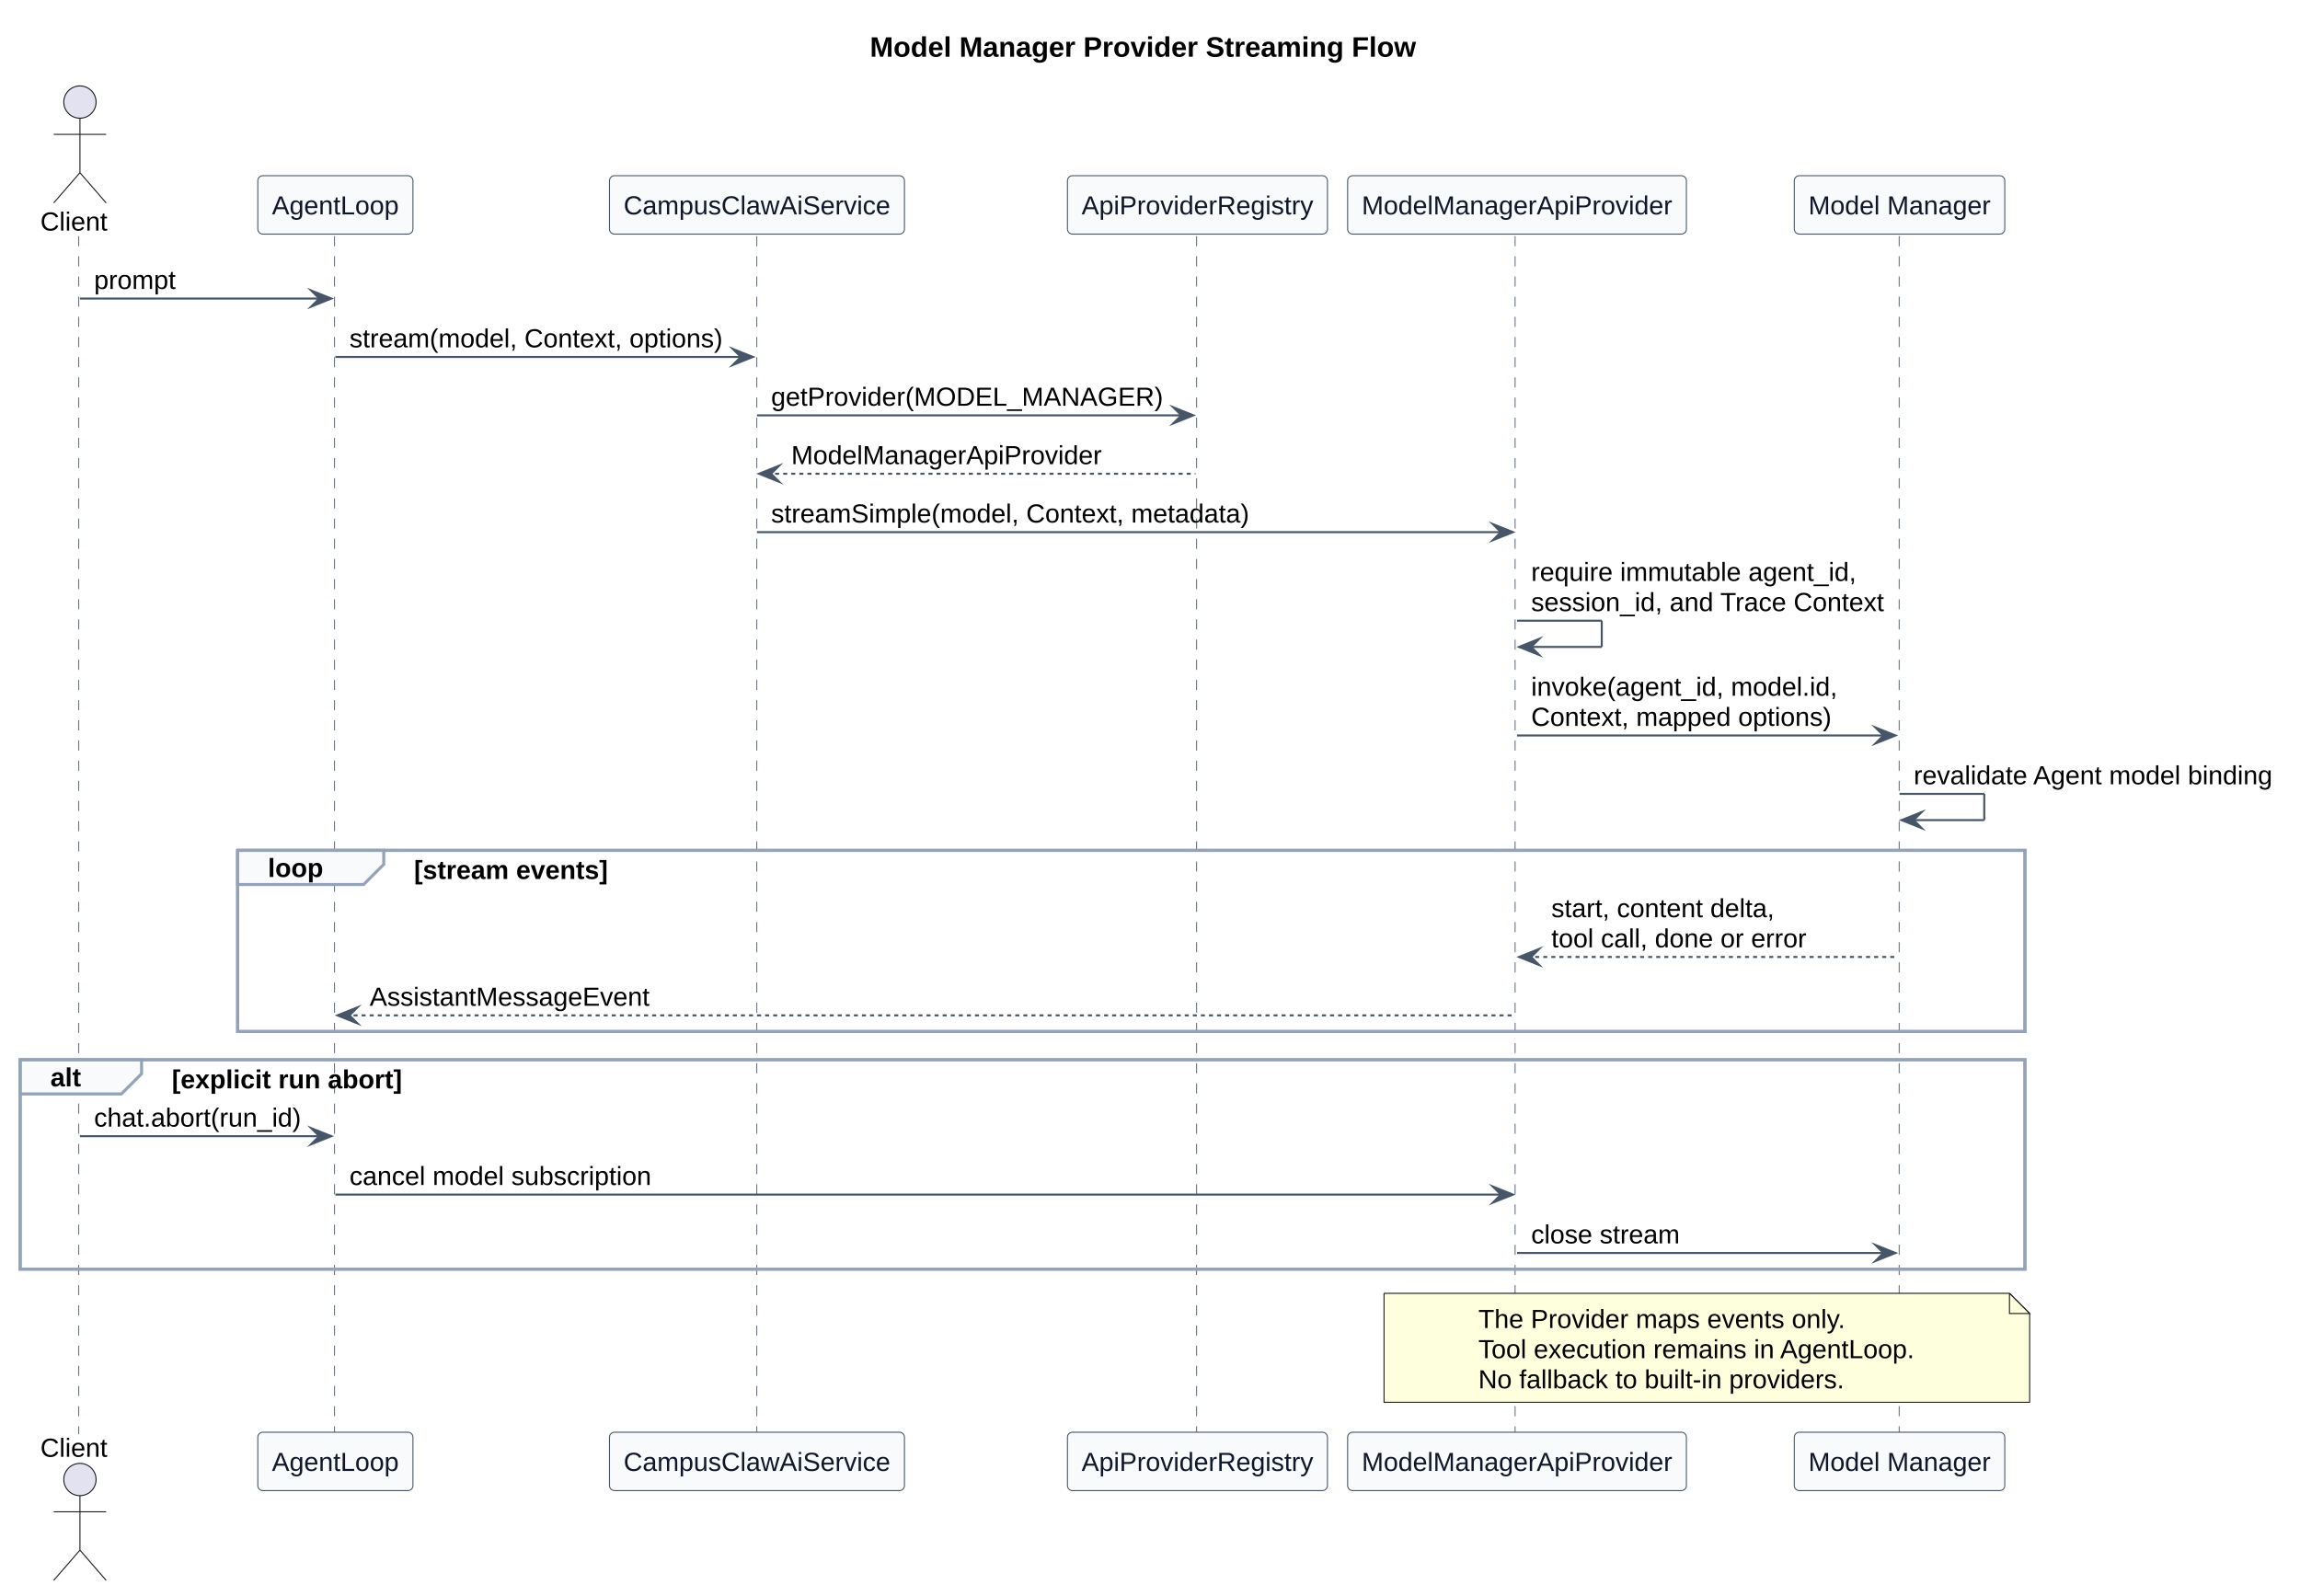
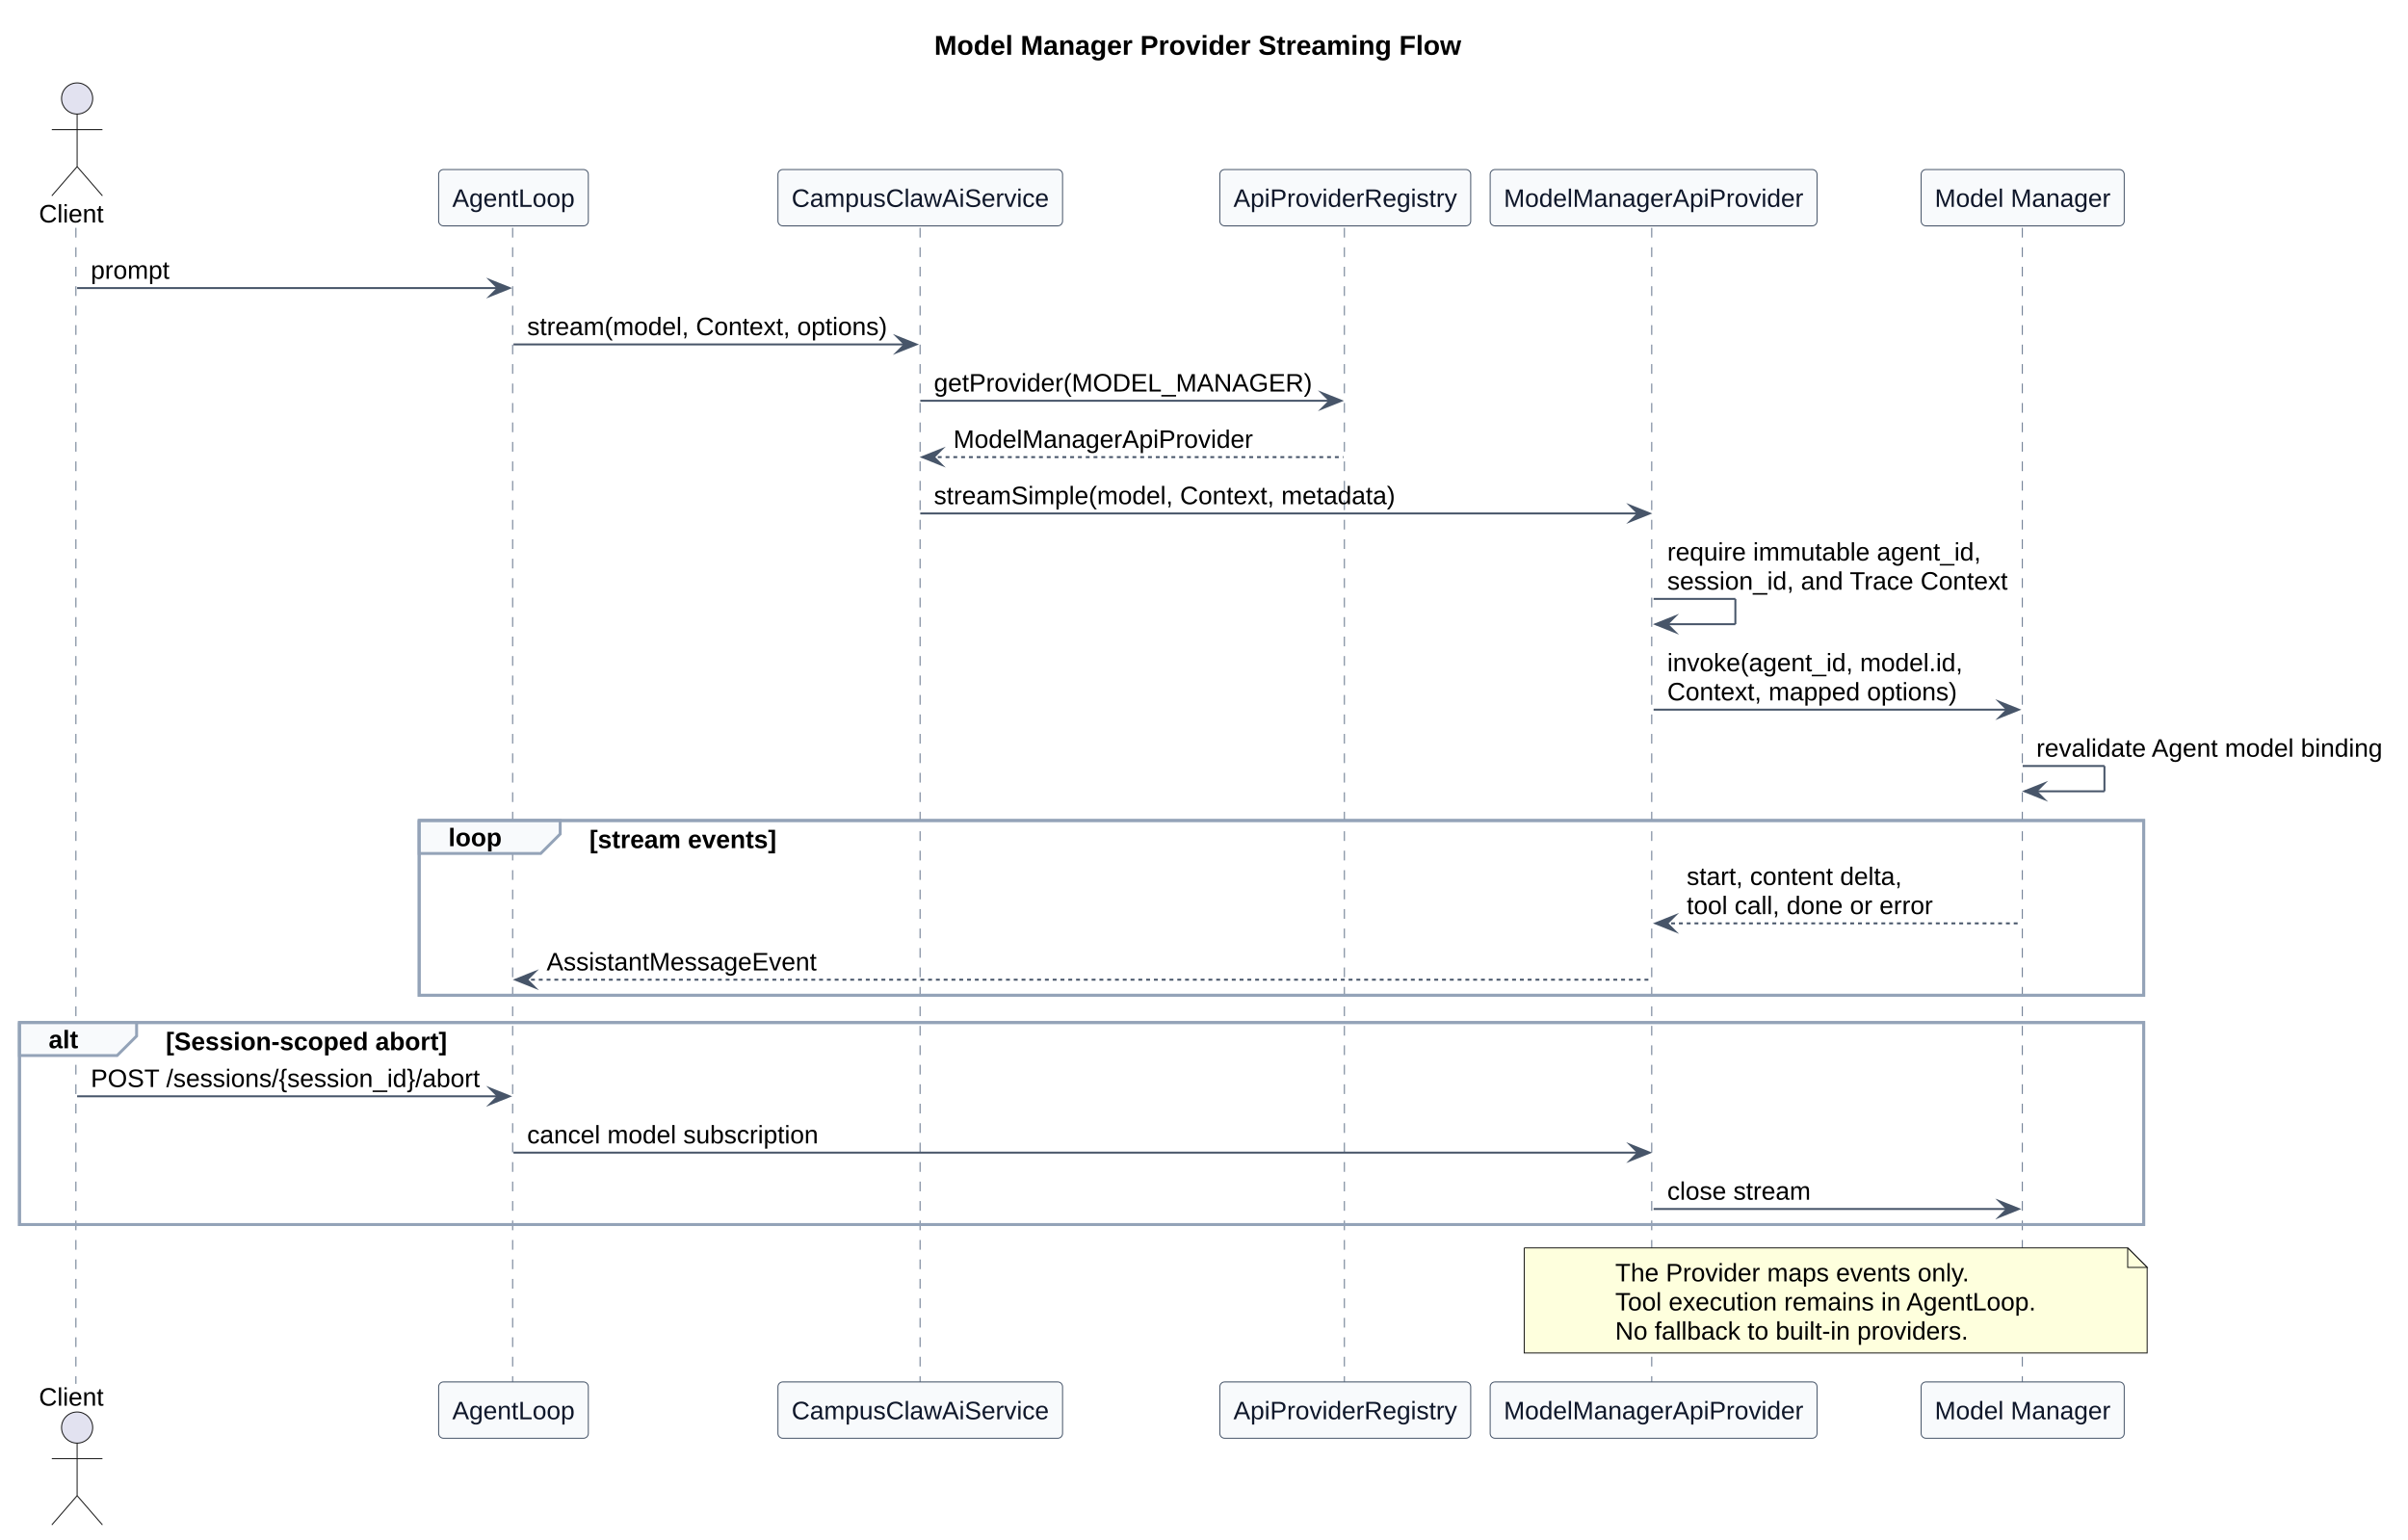
- <svg xmlns="http://www.w3.org/2000/svg" contentStyleType="text/css" data-diagram-type="SEQUENCE" height="791px" preserveAspectRatio="none" style="width:1140px;height:791px;background:#FFFFFF;" version="1.1" viewBox="0 0 1140 791" width="1140px" zoomAndPan="magnify">
+ <svg xmlns="http://www.w3.org/2000/svg" contentStyleType="text/css" data-diagram-type="SEQUENCE" height="791px" preserveAspectRatio="none" style="width:1237px;height:791px;background:#FFFFFF;" version="1.1" viewBox="0 0 1237 791" width="1237px" zoomAndPan="magnify">
  <defs />
  <g>
    <g class="title" data-source-line="354">
-       <text fill="#000000" font-family="Arial" font-size="14" font-weight="700" lengthAdjust="spacing" textLength="270.717" x="431.15" y="28.132">Model Manager Provider Streaming Flow</text>
+       <text fill="#000000" font-family="Arial" font-size="14" font-weight="700" lengthAdjust="spacing" textLength="270.717" x="479.925" y="28.132">Model Manager Provider Streaming Flow</text>
    </g>
-     <rect fill="none" height="89.795" style="stroke:#94A3B8;stroke-width:1.5;" width="885.889" x="117.782" y="421.535" />
-     <rect fill="none" height="103.795" style="stroke:#94A3B8;stroke-width:1.5;" width="993.671" x="10" y="525.33" />
+     <rect fill="none" height="89.795" style="stroke:#94A3B8;stroke-width:1.5;" width="885.889" x="215.333" y="421.535" />
+     <rect fill="none" height="103.795" style="stroke:#94A3B8;stroke-width:1.5;" width="1091.222" x="10" y="525.33" />
    <g class="participant-lifeline" data-entity-uid="part1" data-qualified-name="Client" data-source-line="383" id="part1-lifeline">
      <g>
        <rect fill="#000000" fill-opacity="0" height="593.923" width="8" x="35.618" y="117.047" />
        <line style="stroke:#64748B;stroke-width:0.5;stroke-dasharray:5,5;" x1="39" x2="39" y1="117.047" y2="710.971" />
      </g>
    </g>
    <g class="participant-lifeline" data-entity-uid="part2" data-qualified-name="Loop" data-source-line="384" id="part2-lifeline">
      <g>
-         <rect fill="#000000" fill-opacity="0" height="593.923" width="8" x="162.228" y="117.047" />
-         <line style="stroke:#64748B;stroke-width:0.5;stroke-dasharray:5,5;" x1="165.782" x2="165.782" y1="117.047" y2="710.971" />
+         <rect fill="#000000" fill-opacity="0" height="593.923" width="8" x="259.779" y="117.047" />
+         <line style="stroke:#64748B;stroke-width:0.5;stroke-dasharray:5,5;" x1="263.332" x2="263.332" y1="117.047" y2="710.971" />
      </g>
    </g>
    <g class="participant-lifeline" data-entity-uid="part3" data-qualified-name="AiService" data-source-line="385" id="part3-lifeline">
      <g>
-         <rect fill="#000000" fill-opacity="0" height="593.923" width="8" x="371.192" y="117.047" />
-         <line style="stroke:#64748B;stroke-width:0.5;stroke-dasharray:5,5;" x1="375.088" x2="375.088" y1="117.047" y2="710.971" />
+         <rect fill="#000000" fill-opacity="0" height="593.923" width="8" x="468.743" y="117.047" />
+         <line style="stroke:#64748B;stroke-width:0.5;stroke-dasharray:5,5;" x1="472.639" x2="472.639" y1="117.047" y2="710.971" />
      </g>
    </g>
    <g class="participant-lifeline" data-entity-uid="part4" data-qualified-name="Registry" data-source-line="386" id="part4-lifeline">
      <g>
-         <rect fill="#000000" fill-opacity="0" height="593.923" width="8" x="589.519" y="117.047" />
-         <line style="stroke:#64748B;stroke-width:0.5;stroke-dasharray:5,5;" x1="593.083" x2="593.083" y1="117.047" y2="710.971" />
+         <rect fill="#000000" fill-opacity="0" height="593.923" width="8" x="687.07" y="117.047" />
+         <line style="stroke:#64748B;stroke-width:0.5;stroke-dasharray:5,5;" x1="690.634" x2="690.634" y1="117.047" y2="710.971" />
      </g>
    </g>
    <g class="participant-lifeline" data-entity-uid="part5" data-qualified-name="Provider" data-source-line="387" id="part5-lifeline">
      <g>
-         <rect fill="#000000" fill-opacity="0" height="593.923" width="8" x="747.912" y="117.047" />
-         <line style="stroke:#64748B;stroke-width:0.5;stroke-dasharray:5,5;" x1="750.956" x2="750.956" y1="117.047" y2="710.971" />
+         <rect fill="#000000" fill-opacity="0" height="593.923" width="8" x="845.463" y="117.047" />
+         <line style="stroke:#64748B;stroke-width:0.5;stroke-dasharray:5,5;" x1="848.507" x2="848.507" y1="117.047" y2="710.971" />
      </g>
    </g>
    <g class="participant-lifeline" data-entity-uid="part6" data-qualified-name="ModelManager" data-source-line="388" id="part6-lifeline">
      <g>
-         <rect fill="#000000" fill-opacity="0" height="593.923" width="8" x="937.507" y="117.047" />
-         <line style="stroke:#64748B;stroke-width:0.5;stroke-dasharray:5,5;" x1="941.344" x2="941.344" y1="117.047" y2="710.971" />
+         <rect fill="#000000" fill-opacity="0" height="593.923" width="8" x="1035.058" y="117.047" />
+         <line style="stroke:#64748B;stroke-width:0.5;stroke-dasharray:5,5;" x1="1038.895" x2="1038.895" y1="117.047" y2="710.971" />
      </g>
    </g>
    <g class="participant participant-head" data-entity-uid="part1" data-qualified-name="Client" data-source-line="383" id="part1-head">
      <text fill="#000000" font-family="Arial" font-size="13" lengthAdjust="spacing" textLength="33.236" x="20" y="114.293">Client</text>
      <ellipse cx="39.618" cy="50.599" fill="#E2E2F0" rx="8" ry="8" style="stroke:#181818;stroke-width:0.5;" />
      <path d="M39.618,58.599 L39.618,85.599 M26.618,66.599 L52.618,66.599 M39.618,85.599 L26.618,100.599 M39.618,85.599 L52.618,100.599" fill="none" style="stroke:#181818;stroke-width:0.5;" />
    </g>
    <g class="participant participant-tail" data-entity-uid="part1" data-qualified-name="Client" data-source-line="383" id="part1-tail">
      <text fill="#000000" font-family="Arial" font-size="13" lengthAdjust="spacing" textLength="33.236" x="20" y="722.165">Client</text>
      <ellipse cx="39.618" cy="733.419" fill="#E2E2F0" rx="8" ry="8" style="stroke:#181818;stroke-width:0.5;" />
      <path d="M39.618,741.419 L39.618,768.419 M26.618,749.419 L52.618,749.419 M39.618,768.419 L26.618,783.419 M39.618,768.419 L52.618,783.419" fill="none" style="stroke:#181818;stroke-width:0.5;" />
    </g>
    <g class="participant participant-head" data-entity-uid="part2" data-qualified-name="Loop" data-source-line="384" id="part2-head">
-       <rect fill="#F8FAFC" height="28.949" rx="2.5" ry="2.5" style="stroke:#475569;stroke-width:0.5;" width="76.893" x="127.782" y="87.099" />
-       <text fill="#0F172A" font-family="Arial" font-size="13" lengthAdjust="spacing" textLength="62.893" x="134.782" y="106.293">AgentLoop</text>
+       <rect fill="#F8FAFC" height="28.949" rx="2.5" ry="2.5" style="stroke:#475569;stroke-width:0.5;" width="76.893" x="225.333" y="87.099" />
+       <text fill="#0F172A" font-family="Arial" font-size="13" lengthAdjust="spacing" textLength="62.893" x="232.333" y="106.293">AgentLoop</text>
    </g>
    <g class="participant participant-tail" data-entity-uid="part2" data-qualified-name="Loop" data-source-line="384" id="part2-tail">
-       <rect fill="#F8FAFC" height="28.949" rx="2.5" ry="2.5" style="stroke:#475569;stroke-width:0.5;" width="76.893" x="127.782" y="709.971" />
-       <text fill="#0F172A" font-family="Arial" font-size="13" lengthAdjust="spacing" textLength="62.893" x="134.782" y="729.165">AgentLoop</text>
+       <rect fill="#F8FAFC" height="28.949" rx="2.5" ry="2.5" style="stroke:#475569;stroke-width:0.5;" width="76.893" x="225.333" y="709.971" />
+       <text fill="#0F172A" font-family="Arial" font-size="13" lengthAdjust="spacing" textLength="62.893" x="232.333" y="729.165">AgentLoop</text>
    </g>
    <g class="participant participant-head" data-entity-uid="part3" data-qualified-name="AiService" data-source-line="385" id="part3-head">
-       <rect fill="#F8FAFC" height="28.949" rx="2.5" ry="2.5" style="stroke:#475569;stroke-width:0.5;" width="146.209" x="302.088" y="87.099" />
-       <text fill="#0F172A" font-family="Arial" font-size="13" lengthAdjust="spacing" textLength="132.209" x="309.088" y="106.293">CampusClawAiService</text>
+       <rect fill="#F8FAFC" height="28.949" rx="2.5" ry="2.5" style="stroke:#475569;stroke-width:0.5;" width="146.209" x="399.639" y="87.099" />
+       <text fill="#0F172A" font-family="Arial" font-size="13" lengthAdjust="spacing" textLength="132.209" x="406.639" y="106.293">CampusClawAiService</text>
    </g>
    <g class="participant participant-tail" data-entity-uid="part3" data-qualified-name="AiService" data-source-line="385" id="part3-tail">
-       <rect fill="#F8FAFC" height="28.949" rx="2.5" ry="2.5" style="stroke:#475569;stroke-width:0.5;" width="146.209" x="302.088" y="709.971" />
-       <text fill="#0F172A" font-family="Arial" font-size="13" lengthAdjust="spacing" textLength="132.209" x="309.088" y="729.165">CampusClawAiService</text>
+       <rect fill="#F8FAFC" height="28.949" rx="2.5" ry="2.5" style="stroke:#475569;stroke-width:0.5;" width="146.209" x="399.639" y="709.971" />
+       <text fill="#0F172A" font-family="Arial" font-size="13" lengthAdjust="spacing" textLength="132.209" x="406.639" y="729.165">CampusClawAiService</text>
    </g>
    <g class="participant participant-head" data-entity-uid="part4" data-qualified-name="Registry" data-source-line="386" id="part4-head">
-       <rect fill="#F8FAFC" height="28.949" rx="2.5" ry="2.5" style="stroke:#475569;stroke-width:0.5;" width="128.874" x="529.083" y="87.099" />
-       <text fill="#0F172A" font-family="Arial" font-size="13" lengthAdjust="spacing" textLength="114.874" x="536.083" y="106.293">ApiProviderRegistry</text>
+       <rect fill="#F8FAFC" height="28.949" rx="2.5" ry="2.5" style="stroke:#475569;stroke-width:0.5;" width="128.874" x="626.634" y="87.099" />
+       <text fill="#0F172A" font-family="Arial" font-size="13" lengthAdjust="spacing" textLength="114.874" x="633.634" y="106.293">ApiProviderRegistry</text>
    </g>
    <g class="participant participant-tail" data-entity-uid="part4" data-qualified-name="Registry" data-source-line="386" id="part4-tail">
-       <rect fill="#F8FAFC" height="28.949" rx="2.5" ry="2.5" style="stroke:#475569;stroke-width:0.5;" width="128.874" x="529.083" y="709.971" />
-       <text fill="#0F172A" font-family="Arial" font-size="13" lengthAdjust="spacing" textLength="114.874" x="536.083" y="729.165">ApiProviderRegistry</text>
+       <rect fill="#F8FAFC" height="28.949" rx="2.5" ry="2.5" style="stroke:#475569;stroke-width:0.5;" width="128.874" x="626.634" y="709.971" />
+       <text fill="#0F172A" font-family="Arial" font-size="13" lengthAdjust="spacing" textLength="114.874" x="633.634" y="729.165">ApiProviderRegistry</text>
    </g>
    <g class="participant participant-head" data-entity-uid="part5" data-qualified-name="Provider" data-source-line="387" id="part5-head">
-       <rect fill="#F8FAFC" height="28.949" rx="2.5" ry="2.5" style="stroke:#475569;stroke-width:0.5;" width="167.912" x="667.956" y="87.099" />
-       <text fill="#0F172A" font-family="Arial" font-size="13" lengthAdjust="spacing" textLength="153.912" x="674.956" y="106.293">ModelManagerApiProvider</text>
+       <rect fill="#F8FAFC" height="28.949" rx="2.5" ry="2.5" style="stroke:#475569;stroke-width:0.5;" width="167.912" x="765.507" y="87.099" />
+       <text fill="#0F172A" font-family="Arial" font-size="13" lengthAdjust="spacing" textLength="153.912" x="772.507" y="106.293">ModelManagerApiProvider</text>
    </g>
    <g class="participant participant-tail" data-entity-uid="part5" data-qualified-name="Provider" data-source-line="387" id="part5-tail">
-       <rect fill="#F8FAFC" height="28.949" rx="2.5" ry="2.5" style="stroke:#475569;stroke-width:0.5;" width="167.912" x="667.956" y="709.971" />
-       <text fill="#0F172A" font-family="Arial" font-size="13" lengthAdjust="spacing" textLength="153.912" x="674.956" y="729.165">ModelManagerApiProvider</text>
+       <rect fill="#F8FAFC" height="28.949" rx="2.5" ry="2.5" style="stroke:#475569;stroke-width:0.5;" width="167.912" x="765.507" y="709.971" />
+       <text fill="#0F172A" font-family="Arial" font-size="13" lengthAdjust="spacing" textLength="153.912" x="772.507" y="729.165">ModelManagerApiProvider</text>
    </g>
    <g class="participant participant-head" data-entity-uid="part6" data-qualified-name="ModelManager" data-source-line="388" id="part6-head">
-       <rect fill="#F8FAFC" height="28.949" rx="2.5" ry="2.5" style="stroke:#475569;stroke-width:0.5;" width="104.327" x="889.344" y="87.099" />
-       <text fill="#0F172A" font-family="Arial" font-size="13" lengthAdjust="spacing" textLength="90.327" x="896.344" y="106.293">Model Manager</text>
+       <rect fill="#F8FAFC" height="28.949" rx="2.5" ry="2.5" style="stroke:#475569;stroke-width:0.5;" width="104.327" x="986.894" y="87.099" />
+       <text fill="#0F172A" font-family="Arial" font-size="13" lengthAdjust="spacing" textLength="90.327" x="993.894" y="106.293">Model Manager</text>
    </g>
    <g class="participant participant-tail" data-entity-uid="part6" data-qualified-name="ModelManager" data-source-line="388" id="part6-tail">
-       <rect fill="#F8FAFC" height="28.949" rx="2.5" ry="2.5" style="stroke:#475569;stroke-width:0.5;" width="104.327" x="889.344" y="709.971" />
-       <text fill="#0F172A" font-family="Arial" font-size="13" lengthAdjust="spacing" textLength="90.327" x="896.344" y="729.165">Model Manager</text>
+       <rect fill="#F8FAFC" height="28.949" rx="2.5" ry="2.5" style="stroke:#475569;stroke-width:0.5;" width="104.327" x="986.894" y="709.971" />
+       <text fill="#0F172A" font-family="Arial" font-size="13" lengthAdjust="spacing" textLength="90.327" x="993.894" y="729.165">Model Manager</text>
    </g>
    <g class="message" data-entity-1="part1" data-entity-2="part2" data-source-line="390" id="msg1">
-       <polygon fill="#475569" points="154.228,143.996,164.228,147.996,154.228,151.996,158.228,147.996" style="stroke:#475569;stroke-width:1;stroke-linejoin:miter;stroke-miterlimit:10;" />
-       <line style="stroke:#475569;stroke-width:1;" x1="39.618" x2="160.228" y1="147.996" y2="147.996" />
+       <polygon fill="#475569" points="251.779,143.996,261.779,147.996,251.779,151.996,255.779,147.996" style="stroke:#475569;stroke-width:1;stroke-linejoin:miter;stroke-miterlimit:10;" />
+       <line style="stroke:#475569;stroke-width:1;" x1="39.618" x2="257.779" y1="147.996" y2="147.996" />
      <text fill="#000000" font-family="Arial" font-size="13" lengthAdjust="spacing" textLength="40.46" x="46.618" y="143.241">prompt</text>
    </g>
    <g class="message" data-entity-1="part2" data-entity-2="part3" data-source-line="391" id="msg2">
-       <polygon fill="#475569" points="363.192,172.945,373.192,176.945,363.192,180.945,367.192,176.945" style="stroke:#475569;stroke-width:1;stroke-linejoin:miter;stroke-miterlimit:10;" />
-       <line style="stroke:#475569;stroke-width:1;" x1="166.228" x2="369.192" y1="176.945" y2="176.945" />
-       <text fill="#000000" font-family="Arial" font-size="13" lengthAdjust="spacing" textLength="184.964" x="173.228" y="172.19">stream(model, Context, options)</text>
+       <polygon fill="#475569" points="460.743,172.945,470.743,176.945,460.743,180.945,464.743,176.945" style="stroke:#475569;stroke-width:1;stroke-linejoin:miter;stroke-miterlimit:10;" />
+       <line style="stroke:#475569;stroke-width:1;" x1="263.779" x2="466.743" y1="176.945" y2="176.945" />
+       <text fill="#000000" font-family="Arial" font-size="13" lengthAdjust="spacing" textLength="184.964" x="270.779" y="172.19">stream(model, Context, options)</text>
    </g>
    <g class="message" data-entity-1="part3" data-entity-2="part4" data-source-line="392" id="msg3">
-       <polygon fill="#475569" points="581.519,201.894,591.519,205.894,581.519,209.894,585.519,205.894" style="stroke:#475569;stroke-width:1;stroke-linejoin:miter;stroke-miterlimit:10;" />
-       <line style="stroke:#475569;stroke-width:1;" x1="375.192" x2="587.519" y1="205.894" y2="205.894" />
-       <text fill="#000000" font-family="Arial" font-size="13" lengthAdjust="spacing" textLength="194.327" x="382.192" y="201.139">getProvider(MODEL_MANAGER)</text>
+       <polygon fill="#475569" points="679.07,201.894,689.07,205.894,679.07,209.894,683.07,205.894" style="stroke:#475569;stroke-width:1;stroke-linejoin:miter;stroke-miterlimit:10;" />
+       <line style="stroke:#475569;stroke-width:1;" x1="472.743" x2="685.07" y1="205.894" y2="205.894" />
+       <text fill="#000000" font-family="Arial" font-size="13" lengthAdjust="spacing" textLength="194.327" x="479.743" y="201.139">getProvider(MODEL_MANAGER)</text>
    </g>
    <g class="message" data-entity-1="part4" data-entity-2="part3" data-source-line="393" id="msg4">
-       <polygon fill="#475569" points="386.192,230.842,376.192,234.842,386.192,238.842,382.192,234.842" style="stroke:#475569;stroke-width:1;stroke-linejoin:miter;stroke-miterlimit:10;" />
-       <line style="stroke:#475569;stroke-width:1;stroke-dasharray:2,2;" x1="380.192" x2="592.519" y1="234.842" y2="234.842" />
-       <text fill="#000000" font-family="Arial" font-size="13" lengthAdjust="spacing" textLength="153.912" x="392.192" y="230.087">ModelManagerApiProvider</text>
+       <polygon fill="#475569" points="483.743,230.842,473.743,234.842,483.743,238.842,479.743,234.842" style="stroke:#475569;stroke-width:1;stroke-linejoin:miter;stroke-miterlimit:10;" />
+       <line style="stroke:#475569;stroke-width:1;stroke-dasharray:2,2;" x1="477.743" x2="690.07" y1="234.842" y2="234.842" />
+       <text fill="#000000" font-family="Arial" font-size="13" lengthAdjust="spacing" textLength="153.912" x="489.743" y="230.087">ModelManagerApiProvider</text>
    </g>
    <g class="message" data-entity-1="part3" data-entity-2="part5" data-source-line="394" id="msg5">
-       <polygon fill="#475569" points="739.912,259.791,749.912,263.791,739.912,267.791,743.912,263.791" style="stroke:#475569;stroke-width:1;stroke-linejoin:miter;stroke-miterlimit:10;" />
-       <line style="stroke:#475569;stroke-width:1;" x1="375.192" x2="745.912" y1="263.791" y2="263.791" />
-       <text fill="#000000" font-family="Arial" font-size="13" lengthAdjust="spacing" textLength="236.983" x="382.192" y="259.036">streamSimple(model, Context, metadata)</text>
+       <polygon fill="#475569" points="837.463,259.791,847.463,263.791,837.463,267.791,841.463,263.791" style="stroke:#475569;stroke-width:1;stroke-linejoin:miter;stroke-miterlimit:10;" />
+       <line style="stroke:#475569;stroke-width:1;" x1="472.743" x2="843.463" y1="263.791" y2="263.791" />
+       <text fill="#000000" font-family="Arial" font-size="13" lengthAdjust="spacing" textLength="236.983" x="479.743" y="259.036">streamSimple(model, Context, metadata)</text>
    </g>
    <g class="message" data-entity-1="part5" data-entity-2="part5" data-source-line="395" id="msg6">
-       <line style="stroke:#475569;stroke-width:1;" x1="751.912" x2="793.912" y1="307.688" y2="307.688" />
-       <line style="stroke:#475569;stroke-width:1;" x1="793.912" x2="793.912" y1="307.688" y2="320.688" />
-       <line style="stroke:#475569;stroke-width:1;" x1="752.912" x2="793.912" y1="320.688" y2="320.688" />
-       <polygon fill="#475569" points="762.912,316.688,752.912,320.688,762.912,324.688,758.912,320.688" style="stroke:#475569;stroke-width:1;stroke-linejoin:miter;stroke-miterlimit:10;" />
-       <text fill="#000000" font-family="Arial" font-size="13" lengthAdjust="spacing" textLength="161.148" x="758.912" y="287.985">require immutable agent_id,</text>
-       <text fill="#000000" font-family="Arial" font-size="13" lengthAdjust="spacing" textLength="175.595" x="758.912" y="302.934">session_id, and Trace Context</text>
+       <line style="stroke:#475569;stroke-width:1;" x1="849.463" x2="891.463" y1="307.688" y2="307.688" />
+       <line style="stroke:#475569;stroke-width:1;" x1="891.463" x2="891.463" y1="307.688" y2="320.688" />
+       <line style="stroke:#475569;stroke-width:1;" x1="850.463" x2="891.463" y1="320.688" y2="320.688" />
+       <polygon fill="#475569" points="860.463,316.688,850.463,320.688,860.463,324.688,856.463,320.688" style="stroke:#475569;stroke-width:1;stroke-linejoin:miter;stroke-miterlimit:10;" />
+       <text fill="#000000" font-family="Arial" font-size="13" lengthAdjust="spacing" textLength="161.148" x="856.463" y="287.985">require immutable agent_id,</text>
+       <text fill="#000000" font-family="Arial" font-size="13" lengthAdjust="spacing" textLength="175.595" x="856.463" y="302.934">session_id, and Trace Context</text>
    </g>
    <g class="message" data-entity-1="part5" data-entity-2="part6" data-source-line="396" id="msg7">
-       <polygon fill="#475569" points="929.507,360.586,939.507,364.586,929.507,368.586,933.507,364.586" style="stroke:#475569;stroke-width:1;stroke-linejoin:miter;stroke-miterlimit:10;" />
-       <line style="stroke:#475569;stroke-width:1;" x1="751.912" x2="935.507" y1="364.586" y2="364.586" />
-       <text fill="#000000" font-family="Arial" font-size="13" lengthAdjust="spacing" textLength="151.76" x="758.912" y="344.882">invoke(agent_id, model.id,</text>
-       <text fill="#000000" font-family="Arial" font-size="13" lengthAdjust="spacing" textLength="148.865" x="758.912" y="359.831">Context, mapped options)</text>
+       <polygon fill="#475569" points="1027.058,360.586,1037.058,364.586,1027.058,368.586,1031.058,364.586" style="stroke:#475569;stroke-width:1;stroke-linejoin:miter;stroke-miterlimit:10;" />
+       <line style="stroke:#475569;stroke-width:1;" x1="849.463" x2="1033.058" y1="364.586" y2="364.586" />
+       <text fill="#000000" font-family="Arial" font-size="13" lengthAdjust="spacing" textLength="151.76" x="856.463" y="344.882">invoke(agent_id, model.id,</text>
+       <text fill="#000000" font-family="Arial" font-size="13" lengthAdjust="spacing" textLength="148.865" x="856.463" y="359.831">Context, mapped options)</text>
    </g>
    <g class="message" data-entity-1="part6" data-entity-2="part6" data-source-line="397" id="msg8">
-       <line style="stroke:#475569;stroke-width:1;" x1="941.507" x2="983.507" y1="393.535" y2="393.535" />
-       <line style="stroke:#475569;stroke-width:1;" x1="983.507" x2="983.507" y1="393.535" y2="406.535" />
-       <line style="stroke:#475569;stroke-width:1;" x1="942.507" x2="983.507" y1="406.535" y2="406.535" />
-       <polygon fill="#475569" points="952.507,402.535,942.507,406.535,952.507,410.535,948.507,406.535" style="stroke:#475569;stroke-width:1;stroke-linejoin:miter;stroke-miterlimit:10;" />
-       <text fill="#000000" font-family="Arial" font-size="13" lengthAdjust="spacing" textLength="178.509" x="948.507" y="388.78">revalidate Agent model binding</text>
+       <line style="stroke:#475569;stroke-width:1;" x1="1039.058" x2="1081.058" y1="393.535" y2="393.535" />
+       <line style="stroke:#475569;stroke-width:1;" x1="1081.058" x2="1081.058" y1="393.535" y2="406.535" />
+       <line style="stroke:#475569;stroke-width:1;" x1="1040.058" x2="1081.058" y1="406.535" y2="406.535" />
+       <polygon fill="#475569" points="1050.058,402.535,1040.058,406.535,1050.058,410.535,1046.058,406.535" style="stroke:#475569;stroke-width:1;stroke-linejoin:miter;stroke-miterlimit:10;" />
+       <text fill="#000000" font-family="Arial" font-size="13" lengthAdjust="spacing" textLength="178.509" x="1046.058" y="388.78">revalidate Agent model binding</text>
    </g>
-     <path d="M117.782,421.535 L190.216,421.535 L190.216,428.483 L180.216,438.483 L117.782,438.483 L117.782,421.535" fill="#F8FAFC" style="stroke:#94A3B8;stroke-width:1.5;" />
-     <rect fill="none" height="89.795" style="stroke:#94A3B8;stroke-width:1.5;" width="885.889" x="117.782" y="421.535" />
-     <text fill="#000000" font-family="Arial" font-size="13" font-weight="700" lengthAdjust="spacing" textLength="27.435" x="132.782" y="434.728">loop</text>
-     <text fill="#000000" font-family="Arial" font-size="13" font-weight="700" lengthAdjust="spacing" textLength="96.097" x="205.216" y="435.728">[stream events]</text>
+     <path d="M215.333,421.535 L287.767,421.535 L287.767,428.483 L277.767,438.483 L215.333,438.483 L215.333,421.535" fill="#F8FAFC" style="stroke:#94A3B8;stroke-width:1.5;" />
+     <rect fill="none" height="89.795" style="stroke:#94A3B8;stroke-width:1.5;" width="885.889" x="215.333" y="421.535" />
+     <text fill="#000000" font-family="Arial" font-size="13" font-weight="700" lengthAdjust="spacing" textLength="27.435" x="230.333" y="434.728">loop</text>
+     <text fill="#000000" font-family="Arial" font-size="13" font-weight="700" lengthAdjust="spacing" textLength="96.097" x="302.767" y="435.728">[stream events]</text>
    <g class="message" data-entity-1="part6" data-entity-2="part5" data-source-line="400" id="msg9">
-       <polygon fill="#475569" points="762.912,470.381,752.912,474.381,762.912,478.381,758.912,474.381" style="stroke:#475569;stroke-width:1;stroke-linejoin:miter;stroke-miterlimit:10;" />
-       <line style="stroke:#475569;stroke-width:1;stroke-dasharray:2,2;" x1="756.912" x2="940.507" y1="474.381" y2="474.381" />
-       <text fill="#000000" font-family="Arial" font-size="13" lengthAdjust="spacing" textLength="110.564" x="768.912" y="454.677">start, content delta,</text>
-       <text fill="#000000" font-family="Arial" font-size="13" lengthAdjust="spacing" textLength="126.452" x="768.912" y="469.626">tool call, done or error</text>
+       <polygon fill="#475569" points="860.463,470.381,850.463,474.381,860.463,478.381,856.463,474.381" style="stroke:#475569;stroke-width:1;stroke-linejoin:miter;stroke-miterlimit:10;" />
+       <line style="stroke:#475569;stroke-width:1;stroke-dasharray:2,2;" x1="854.463" x2="1038.058" y1="474.381" y2="474.381" />
+       <text fill="#000000" font-family="Arial" font-size="13" lengthAdjust="spacing" textLength="110.564" x="866.463" y="454.677">start, content delta,</text>
+       <text fill="#000000" font-family="Arial" font-size="13" lengthAdjust="spacing" textLength="126.452" x="866.463" y="469.626">tool call, done or error</text>
    </g>
    <g class="message" data-entity-1="part5" data-entity-2="part2" data-source-line="401" id="msg10">
-       <polygon fill="#475569" points="177.228,499.33,167.228,503.33,177.228,507.33,173.228,503.33" style="stroke:#475569;stroke-width:1;stroke-linejoin:miter;stroke-miterlimit:10;" />
-       <line style="stroke:#475569;stroke-width:1;stroke-dasharray:2,2;" x1="171.228" x2="750.912" y1="503.33" y2="503.33" />
-       <text fill="#000000" font-family="Arial" font-size="13" lengthAdjust="spacing" textLength="138.734" x="183.228" y="498.575">AssistantMessageEvent</text>
+       <polygon fill="#475569" points="274.779,499.33,264.779,503.33,274.779,507.33,270.779,503.33" style="stroke:#475569;stroke-width:1;stroke-linejoin:miter;stroke-miterlimit:10;" />
+       <line style="stroke:#475569;stroke-width:1;stroke-dasharray:2,2;" x1="268.779" x2="848.463" y1="503.33" y2="503.33" />
+       <text fill="#000000" font-family="Arial" font-size="13" lengthAdjust="spacing" textLength="138.734" x="280.779" y="498.575">AssistantMessageEvent</text>
    </g>
    <path d="M10,525.33 L70.171,525.33 L70.171,532.278 L60.171,542.278 L10,542.278 L10,525.33" fill="#F8FAFC" style="stroke:#94A3B8;stroke-width:1.5;" />
-     <rect fill="none" height="103.795" style="stroke:#94A3B8;stroke-width:1.5;" width="993.671" x="10" y="525.33" />
+     <rect fill="none" height="103.795" style="stroke:#94A3B8;stroke-width:1.5;" width="1091.222" x="10" y="525.33" />
    <text fill="#000000" font-family="Arial" font-size="13" font-weight="700" lengthAdjust="spacing" textLength="15.171" x="25" y="538.523">alt</text>
-     <text fill="#000000" font-family="Arial" font-size="13" font-weight="700" lengthAdjust="spacing" textLength="114.118" x="85.171" y="539.523">[explicit run abort]</text>
+     <text fill="#000000" font-family="Arial" font-size="13" font-weight="700" lengthAdjust="spacing" textLength="144.466" x="85.171" y="539.523">[Session-scoped abort]</text>
    <g class="message" data-entity-1="part1" data-entity-2="part2" data-source-line="405" id="msg11">
-       <polygon fill="#475569" points="154.228,559.227,164.228,563.227,154.228,567.227,158.228,563.227" style="stroke:#475569;stroke-width:1;stroke-linejoin:miter;stroke-miterlimit:10;" />
-       <line style="stroke:#475569;stroke-width:1;" x1="39.618" x2="160.228" y1="563.227" y2="563.227" />
-       <text fill="#000000" font-family="Arial" font-size="13" lengthAdjust="spacing" textLength="102.61" x="46.618" y="558.472">chat.abort(run_id)</text>
+       <polygon fill="#475569" points="251.779,559.227,261.779,563.227,251.779,567.227,255.779,563.227" style="stroke:#475569;stroke-width:1;stroke-linejoin:miter;stroke-miterlimit:10;" />
+       <line style="stroke:#475569;stroke-width:1;" x1="39.618" x2="257.779" y1="563.227" y2="563.227" />
+       <text fill="#000000" font-family="Arial" font-size="13" lengthAdjust="spacing" textLength="200.161" x="46.618" y="558.472">POST /sessions/{session_id}/abort</text>
    </g>
    <g class="message" data-entity-1="part2" data-entity-2="part5" data-source-line="406" id="msg12">
-       <polygon fill="#475569" points="739.912,588.176,749.912,592.176,739.912,596.176,743.912,592.176" style="stroke:#475569;stroke-width:1;stroke-linejoin:miter;stroke-miterlimit:10;" />
-       <line style="stroke:#475569;stroke-width:1;" x1="166.228" x2="745.912" y1="592.176" y2="592.176" />
-       <text fill="#000000" font-family="Arial" font-size="13" lengthAdjust="spacing" textLength="149.576" x="173.228" y="587.421">cancel model subscription</text>
+       <polygon fill="#475569" points="837.463,588.176,847.463,592.176,837.463,596.176,841.463,592.176" style="stroke:#475569;stroke-width:1;stroke-linejoin:miter;stroke-miterlimit:10;" />
+       <line style="stroke:#475569;stroke-width:1;" x1="263.779" x2="843.463" y1="592.176" y2="592.176" />
+       <text fill="#000000" font-family="Arial" font-size="13" lengthAdjust="spacing" textLength="149.576" x="270.779" y="587.421">cancel model subscription</text>
    </g>
    <g class="message" data-entity-1="part5" data-entity-2="part6" data-source-line="407" id="msg13">
-       <polygon fill="#475569" points="929.507,617.125,939.507,621.125,929.507,625.125,933.507,621.125" style="stroke:#475569;stroke-width:1;stroke-linejoin:miter;stroke-miterlimit:10;" />
-       <line style="stroke:#475569;stroke-width:1;" x1="751.912" x2="935.507" y1="621.125" y2="621.125" />
-       <text fill="#000000" font-family="Arial" font-size="13" lengthAdjust="spacing" textLength="73.69" x="758.912" y="616.37">close stream</text>
+       <polygon fill="#475569" points="1027.058,617.125,1037.058,621.125,1027.058,625.125,1031.058,621.125" style="stroke:#475569;stroke-width:1;stroke-linejoin:miter;stroke-miterlimit:10;" />
+       <line style="stroke:#475569;stroke-width:1;" x1="849.463" x2="1033.058" y1="621.125" y2="621.125" />
+       <text fill="#000000" font-family="Arial" font-size="13" lengthAdjust="spacing" textLength="73.69" x="856.463" y="616.37">close stream</text>
    </g>
-     <path d="M686,641.125 L686,695.125 L1006,695.125 L1006,651.125 L996,641.125 L686,641.125" fill="#FEFFDD" style="stroke:#181818;stroke-width:0.5;" />
-     <path d="M996,641.125 L996,651.125 L1006,651.125 L996,641.125" fill="#FEFFDD" style="stroke:#181818;stroke-width:0.5;" />
-     <text fill="#000000" font-family="Arial" font-size="13" lengthAdjust="spacing" textLength="182.806" x="732.735" y="658.318">The Provider maps events only.</text>
-     <text fill="#000000" font-family="Arial" font-size="13" lengthAdjust="spacing" textLength="218.245" x="732.735" y="673.267">Tool execution remains in AgentLoop.</text>
-     <text fill="#000000" font-family="Arial" font-size="13" lengthAdjust="spacing" textLength="181.359" x="732.735" y="688.216">No fallback to built-in providers.</text>
+     <path d="M783,641.125 L783,695.125 L1103,695.125 L1103,651.125 L1093,641.125 L783,641.125" fill="#FEFFDD" style="stroke:#181818;stroke-width:0.5;" />
+     <path d="M1093,641.125 L1093,651.125 L1103,651.125 L1093,641.125" fill="#FEFFDD" style="stroke:#181818;stroke-width:0.5;" />
+     <text fill="#000000" font-family="Arial" font-size="13" lengthAdjust="spacing" textLength="182.806" x="829.735" y="658.318">The Provider maps events only.</text>
+     <text fill="#000000" font-family="Arial" font-size="13" lengthAdjust="spacing" textLength="218.245" x="829.735" y="673.267">Tool execution remains in AgentLoop.</text>
+     <text fill="#000000" font-family="Arial" font-size="13" lengthAdjust="spacing" textLength="181.359" x="829.735" y="688.216">No fallback to built-in providers.</text>
  </g>
</svg>
